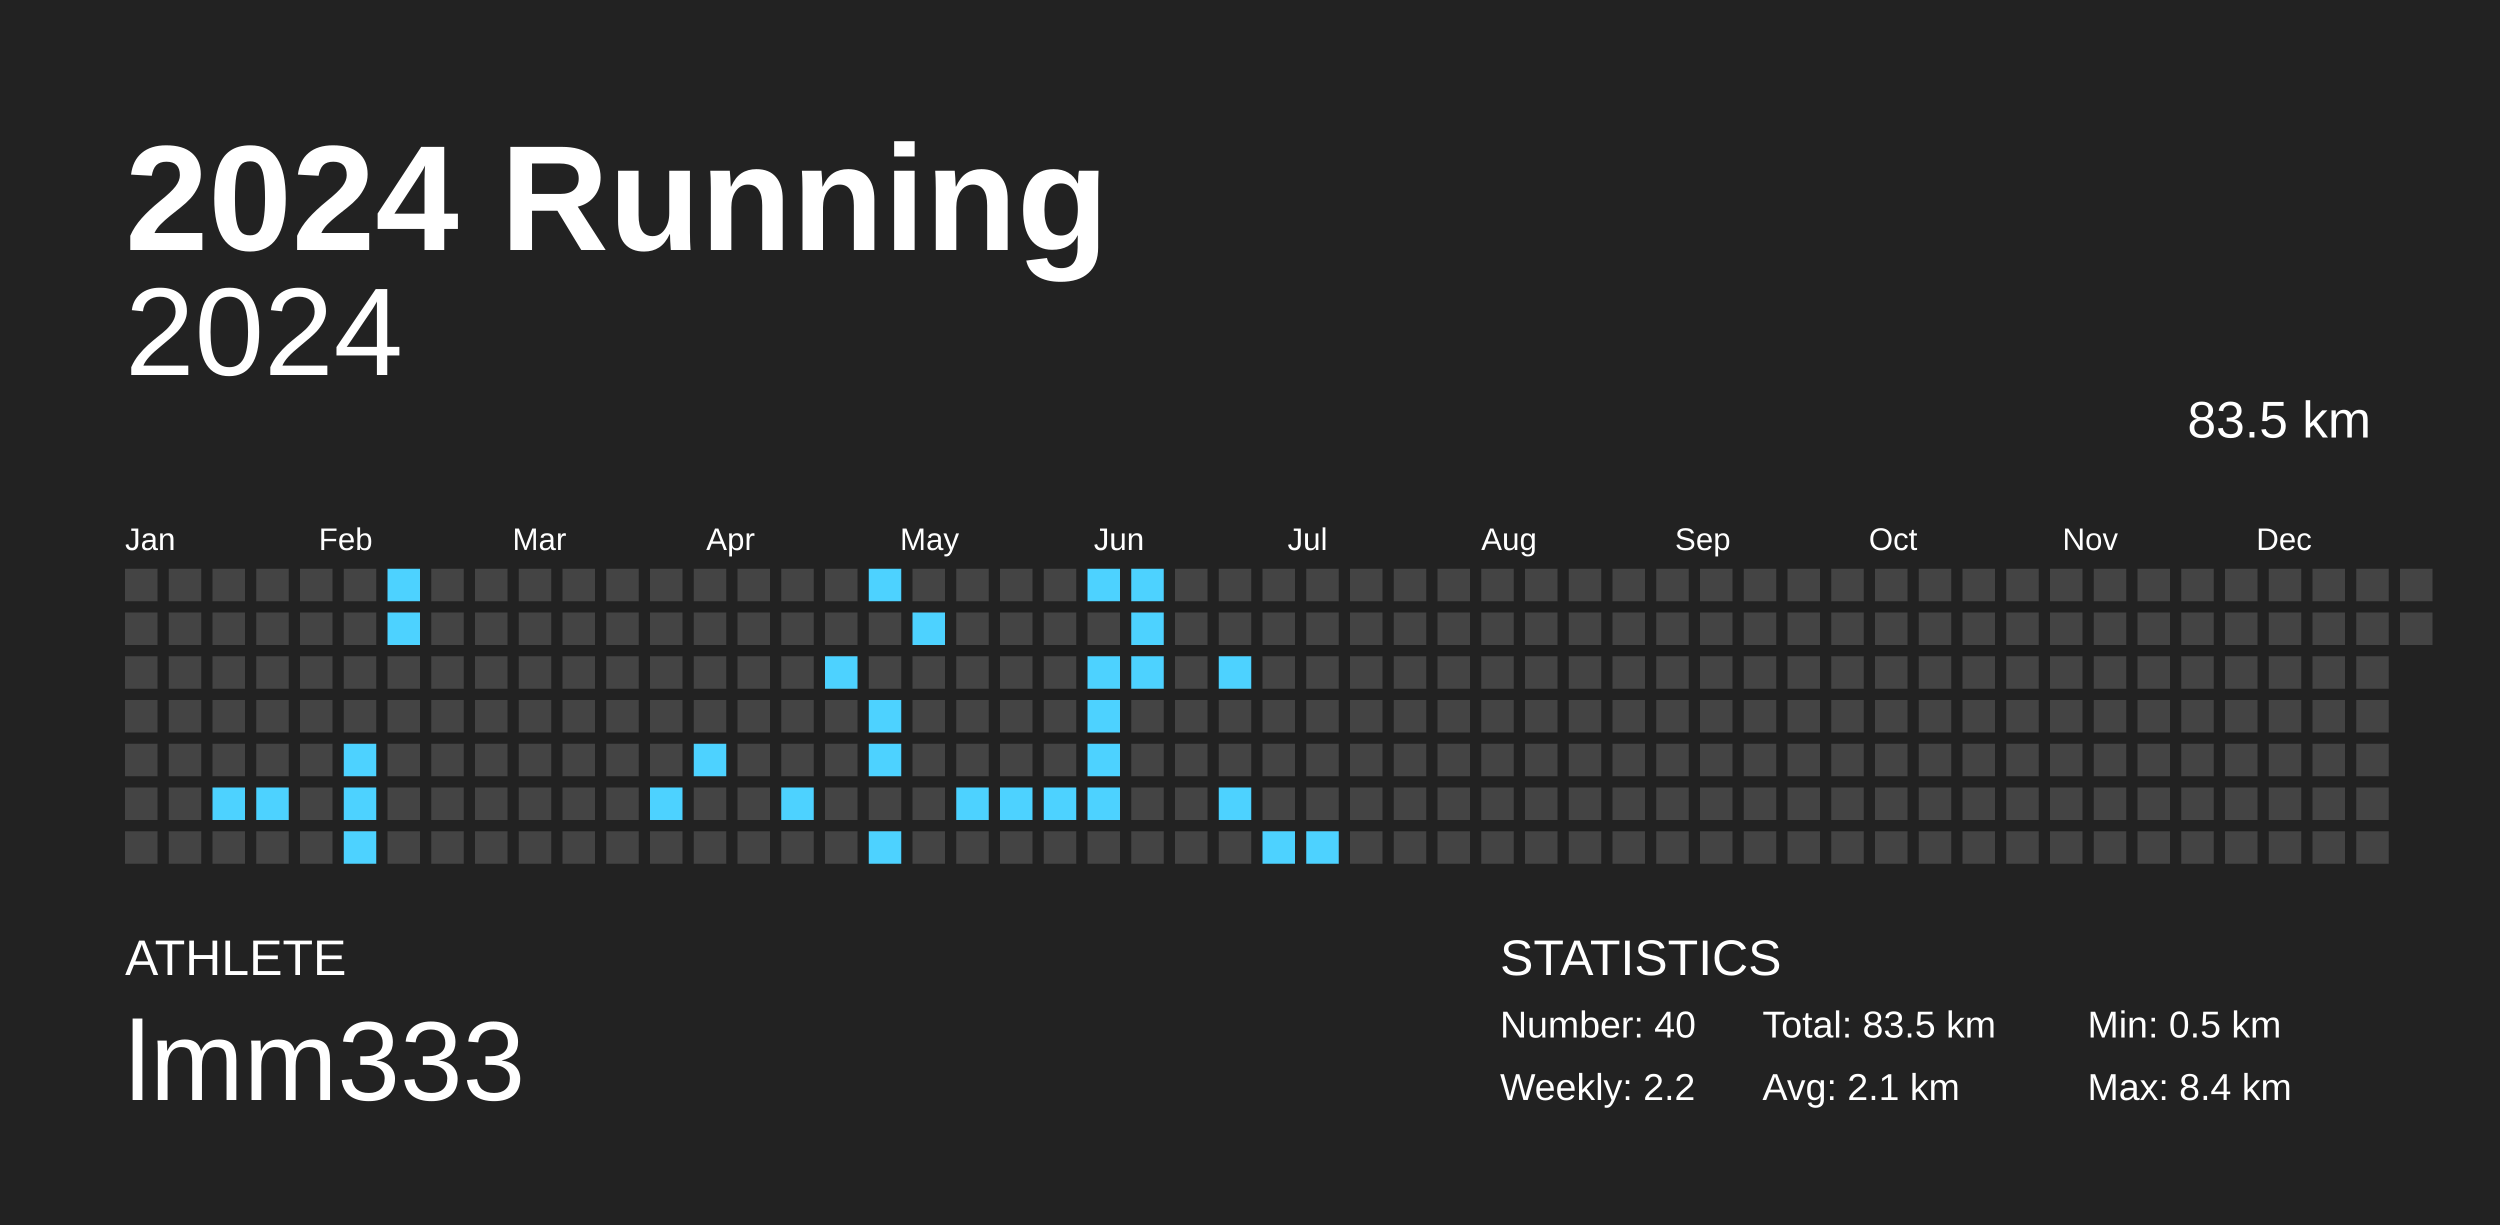
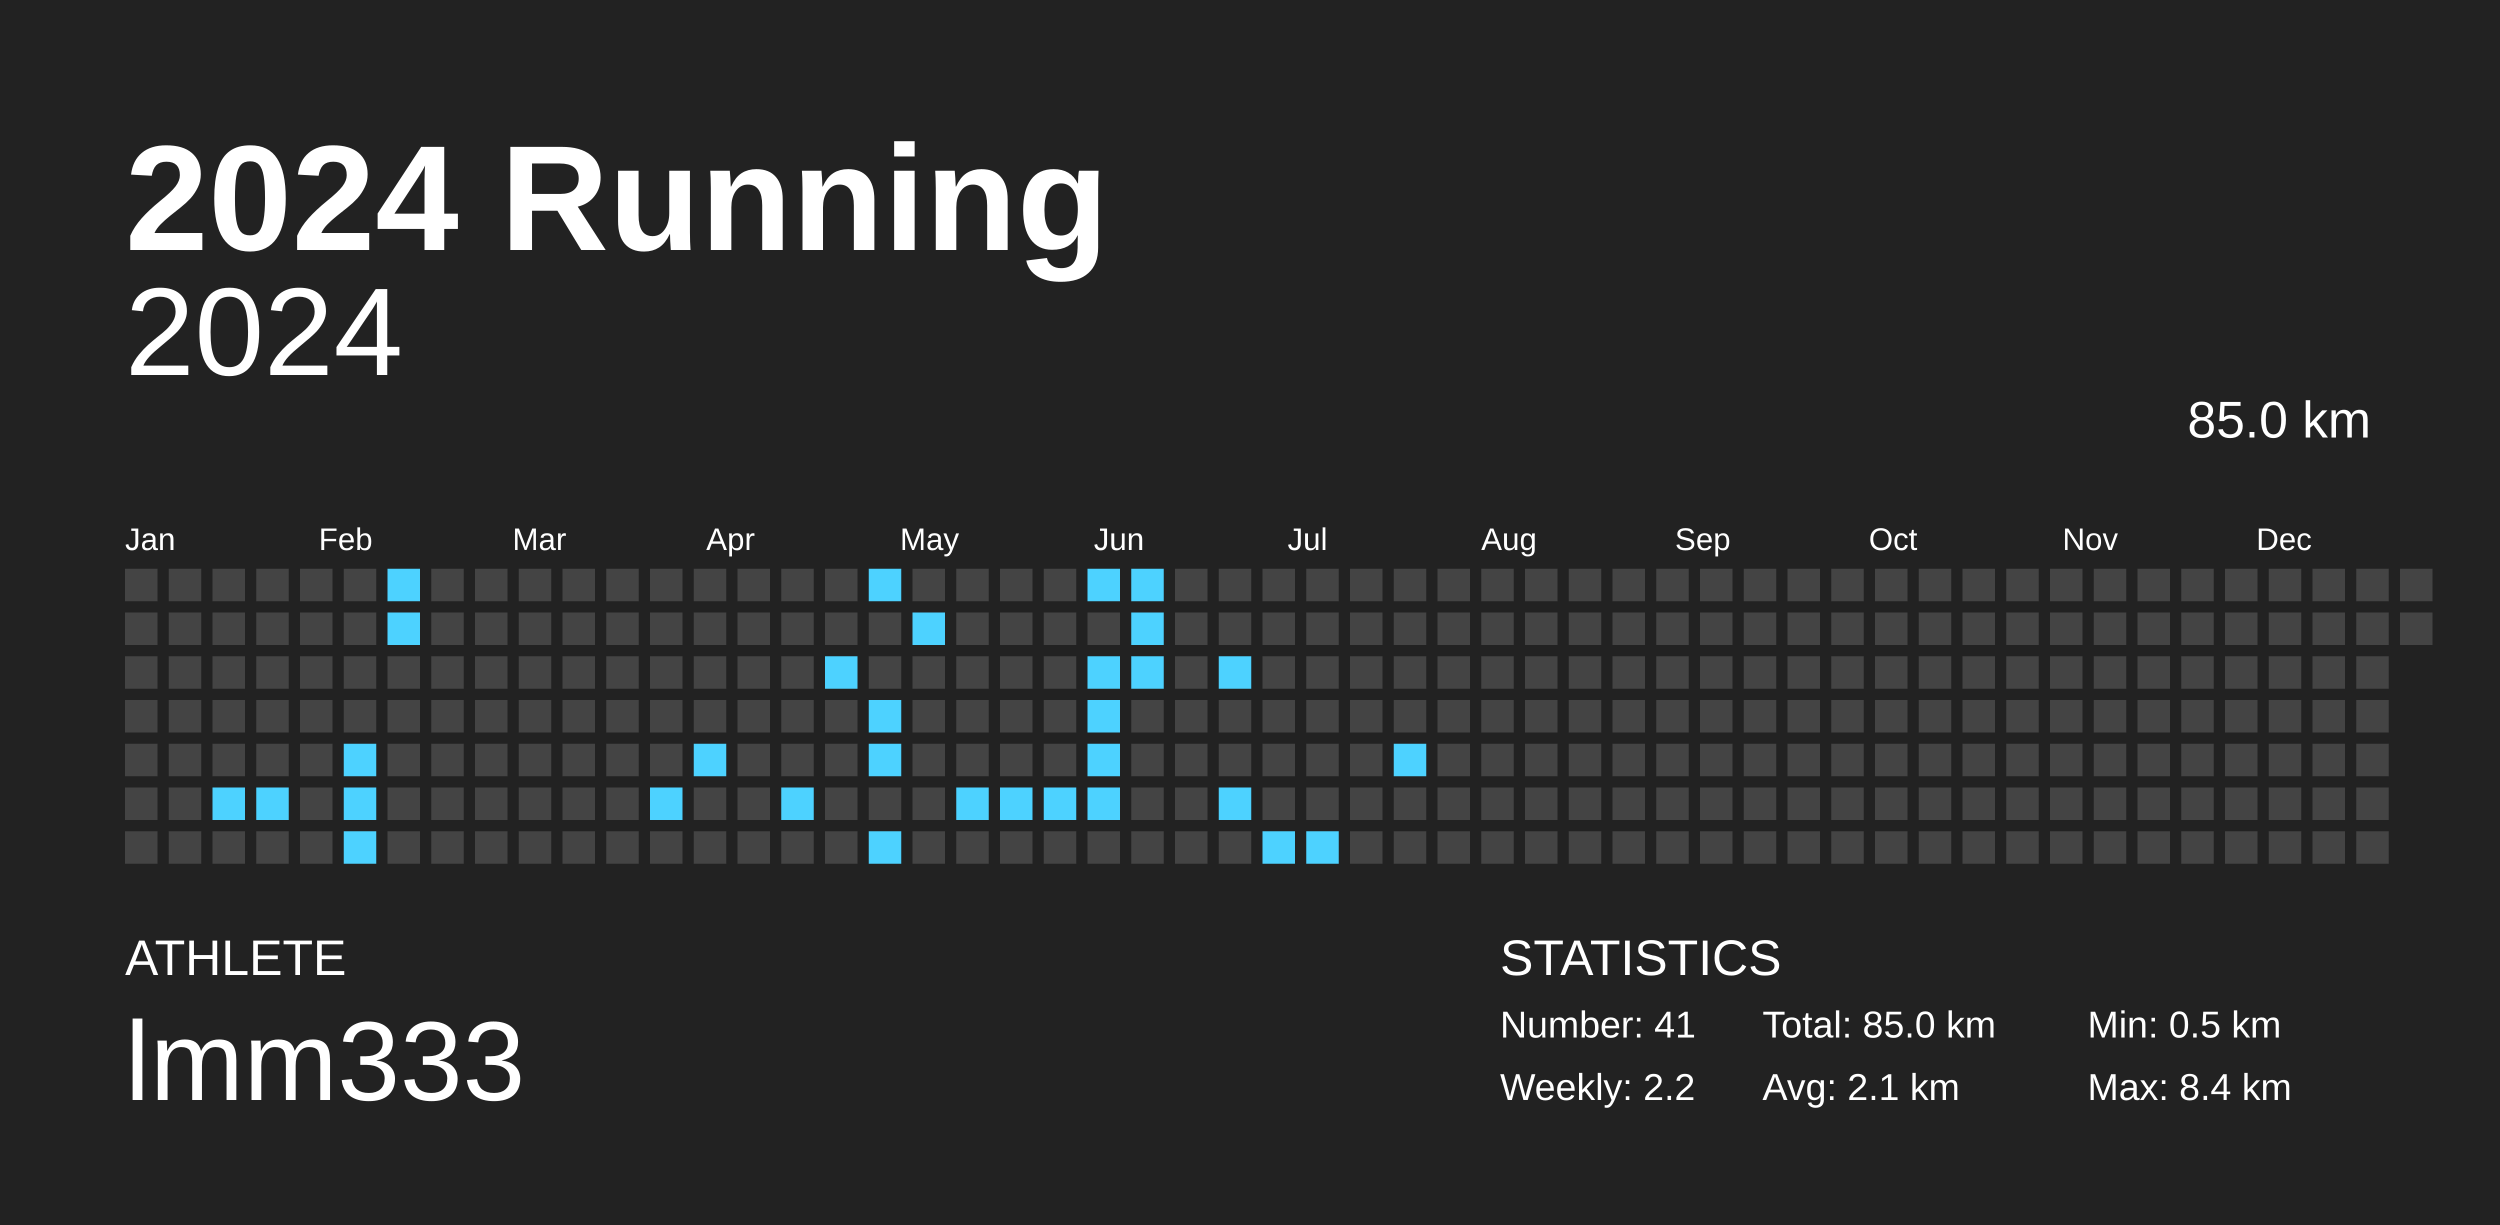
<svg xmlns="http://www.w3.org/2000/svg" baseProfile="full" height="98mm" version="1.1" viewBox="0,0,200,98" width="200mm">
  <defs />
  <rect fill="#222222" height="98" width="200" x="0" y="0" />
  <text fill="#FFFFFF" style="font-size:12px; font-family:Arial; font-weight:bold;" x="10" y="20">2024 Running</text>
  <text fill="#FFFFFF" style="font-size:4px; font-family:Arial" x="10" y="78">ATHLETE</text>
  <text fill="#FFFFFF" style="font-size:9px; font-family:Arial" x="10" y="88">lmm333</text>
  <text fill="#FFFFFF" style="font-size:4px; font-family:Arial" x="120" y="78">STATISTICS</text>
-   <text fill="#FFFFFF" style="font-size:3px; font-family:Arial" x="120" y="83">Number: 40</text>
+   <text fill="#FFFFFF" style="font-size:3px; font-family:Arial" x="120" y="83">Number: 41</text>
  <text fill="#FFFFFF" style="font-size:3px; font-family:Arial" x="120" y="88">Weekly: 2.2</text>
-   <text fill="#FFFFFF" style="font-size:3px; font-family:Arial" x="141" y="83">Total: 83.5 km</text>
+   <text fill="#FFFFFF" style="font-size:3px; font-family:Arial" x="141" y="83">Total: 85.0 km</text>
  <text fill="#FFFFFF" style="font-size:3px; font-family:Arial" x="141" y="88">Avg: 2.1 km</text>
  <text fill="#FFFFFF" style="font-size:3px; font-family:Arial" x="167" y="83">Min: 0.5 km</text>
  <text fill="#FFFFFF" style="font-size:3px; font-family:Arial" x="167" y="88">Max: 8.4 km</text>
  <text alignment-baseline="hanging" fill="#FFFFFF" style="font-size:10.0px; font-family:Arial;" x="10" y="30">2024</text>
-   <text alignment-baseline="hanging" fill="#FFFFFF" style="font-size:4.125px; font-family:Arial;" x="175" y="35">83.5 km</text>
+   <text alignment-baseline="hanging" fill="#FFFFFF" style="font-size:4.125px; font-family:Arial;" x="175" y="35">85.0 km</text>
  <text fill="#FFFFFF" style="font-size:2.5px; font-family:Arial" x="10.0" y="44">Jan</text>
  <text fill="#FFFFFF" style="font-size:2.5px; font-family:Arial" x="25.5" y="44">Feb</text>
  <text fill="#FFFFFF" style="font-size:2.5px; font-family:Arial" x="41.0" y="44">Mar</text>
  <text fill="#FFFFFF" style="font-size:2.5px; font-family:Arial" x="56.5" y="44">Apr</text>
  <text fill="#FFFFFF" style="font-size:2.5px; font-family:Arial" x="72.0" y="44">May</text>
  <text fill="#FFFFFF" style="font-size:2.5px; font-family:Arial" x="87.5" y="44">Jun</text>
  <text fill="#FFFFFF" style="font-size:2.5px; font-family:Arial" x="103.0" y="44">Jul</text>
  <text fill="#FFFFFF" style="font-size:2.5px; font-family:Arial" x="118.5" y="44">Aug</text>
  <text fill="#FFFFFF" style="font-size:2.5px; font-family:Arial" x="134.0" y="44">Sep</text>
  <text fill="#FFFFFF" style="font-size:2.5px; font-family:Arial" x="149.5" y="44">Oct</text>
  <text fill="#FFFFFF" style="font-size:2.5px; font-family:Arial" x="165.0" y="44">Nov</text>
  <text fill="#FFFFFF" style="font-size:2.5px; font-family:Arial" x="180.5" y="44">Dec</text>
  <rect fill="#444444" height="2.6" width="2.6" x="10.0" y="45.5" />
  <rect fill="#444444" height="2.6" width="2.6" x="10.0" y="49.0" />
  <rect fill="#444444" height="2.6" width="2.6" x="10.0" y="52.5" />
  <rect fill="#444444" height="2.6" width="2.6" x="10.0" y="56.0" />
  <rect fill="#444444" height="2.6" width="2.6" x="10.0" y="59.5" />
  <rect fill="#444444" height="2.6" width="2.6" x="10.0" y="63.0" />
  <rect fill="#444444" height="2.6" width="2.6" x="10.0" y="66.5" />
  <rect fill="#444444" height="2.6" width="2.6" x="13.5" y="45.5" />
  <rect fill="#444444" height="2.6" width="2.6" x="13.5" y="49.0" />
  <rect fill="#444444" height="2.6" width="2.6" x="13.5" y="52.5" />
  <rect fill="#444444" height="2.6" width="2.6" x="13.5" y="56.0" />
  <rect fill="#444444" height="2.6" width="2.6" x="13.5" y="59.5" />
  <rect fill="#444444" height="2.6" width="2.6" x="13.5" y="63.0" />
  <rect fill="#444444" height="2.6" width="2.6" x="13.5" y="66.5" />
  <rect fill="#444444" height="2.6" width="2.6" x="17.0" y="45.5" />
  <rect fill="#444444" height="2.6" width="2.6" x="17.0" y="49.0" />
  <rect fill="#444444" height="2.6" width="2.6" x="17.0" y="52.5" />
  <rect fill="#444444" height="2.6" width="2.6" x="17.0" y="56.0" />
  <rect fill="#444444" height="2.6" width="2.6" x="17.0" y="59.5" />
  <rect fill="#4dd2ff" height="2.6" width="2.6" x="17.0" y="63.0" />
  <rect fill="#444444" height="2.6" width="2.6" x="17.0" y="66.5" />
  <rect fill="#444444" height="2.6" width="2.6" x="20.5" y="45.5" />
  <rect fill="#444444" height="2.6" width="2.6" x="20.5" y="49.0" />
  <rect fill="#444444" height="2.6" width="2.6" x="20.5" y="52.5" />
  <rect fill="#444444" height="2.6" width="2.6" x="20.5" y="56.0" />
  <rect fill="#444444" height="2.6" width="2.6" x="20.5" y="59.5" />
  <rect fill="#4dd2ff" height="2.6" width="2.6" x="20.5" y="63.0" />
  <rect fill="#444444" height="2.6" width="2.6" x="20.5" y="66.5" />
  <rect fill="#444444" height="2.6" width="2.6" x="24.0" y="45.5" />
  <rect fill="#444444" height="2.6" width="2.6" x="24.0" y="49.0" />
  <rect fill="#444444" height="2.6" width="2.6" x="24.0" y="52.5" />
  <rect fill="#444444" height="2.6" width="2.6" x="24.0" y="56.0" />
  <rect fill="#444444" height="2.6" width="2.6" x="24.0" y="59.5" />
  <rect fill="#444444" height="2.6" width="2.6" x="24.0" y="63.0" />
  <rect fill="#444444" height="2.6" width="2.6" x="24.0" y="66.5" />
  <rect fill="#444444" height="2.6" width="2.6" x="27.5" y="45.5" />
  <rect fill="#444444" height="2.6" width="2.6" x="27.5" y="49.0" />
  <rect fill="#444444" height="2.6" width="2.6" x="27.5" y="52.5" />
  <rect fill="#444444" height="2.6" width="2.6" x="27.5" y="56.0" />
  <rect fill="#4dd2ff" height="2.6" width="2.6" x="27.5" y="59.5" />
  <rect fill="#4dd2ff" height="2.6" width="2.6" x="27.5" y="63.0" />
  <rect fill="#4dd2ff" height="2.6" width="2.6" x="27.5" y="66.5" />
  <rect fill="#4dd2ff" height="2.6" width="2.6" x="31.0" y="45.5" />
  <rect fill="#4dd2ff" height="2.6" width="2.6" x="31.0" y="49.0" />
  <rect fill="#444444" height="2.6" width="2.6" x="31.0" y="52.5" />
  <rect fill="#444444" height="2.6" width="2.6" x="31.0" y="56.0" />
  <rect fill="#444444" height="2.6" width="2.6" x="31.0" y="59.5" />
  <rect fill="#444444" height="2.6" width="2.6" x="31.0" y="63.0" />
  <rect fill="#444444" height="2.6" width="2.6" x="31.0" y="66.5" />
  <rect fill="#444444" height="2.6" width="2.6" x="34.5" y="45.5" />
  <rect fill="#444444" height="2.6" width="2.6" x="34.5" y="49.0" />
  <rect fill="#444444" height="2.6" width="2.6" x="34.5" y="52.5" />
  <rect fill="#444444" height="2.6" width="2.6" x="34.5" y="56.0" />
  <rect fill="#444444" height="2.6" width="2.6" x="34.5" y="59.5" />
  <rect fill="#444444" height="2.6" width="2.6" x="34.5" y="63.0" />
  <rect fill="#444444" height="2.6" width="2.6" x="34.5" y="66.5" />
  <rect fill="#444444" height="2.6" width="2.6" x="38.0" y="45.5" />
  <rect fill="#444444" height="2.6" width="2.6" x="38.0" y="49.0" />
  <rect fill="#444444" height="2.6" width="2.6" x="38.0" y="52.5" />
  <rect fill="#444444" height="2.6" width="2.6" x="38.0" y="56.0" />
  <rect fill="#444444" height="2.6" width="2.6" x="38.0" y="59.5" />
  <rect fill="#444444" height="2.6" width="2.6" x="38.0" y="63.0" />
  <rect fill="#444444" height="2.6" width="2.6" x="38.0" y="66.5" />
  <rect fill="#444444" height="2.6" width="2.6" x="41.5" y="45.5" />
  <rect fill="#444444" height="2.6" width="2.6" x="41.5" y="49.0" />
  <rect fill="#444444" height="2.6" width="2.6" x="41.5" y="52.5" />
  <rect fill="#444444" height="2.6" width="2.6" x="41.5" y="56.0" />
  <rect fill="#444444" height="2.6" width="2.6" x="41.5" y="59.5" />
  <rect fill="#444444" height="2.6" width="2.6" x="41.5" y="63.0" />
  <rect fill="#444444" height="2.6" width="2.6" x="41.5" y="66.5" />
  <rect fill="#444444" height="2.6" width="2.6" x="45.0" y="45.5" />
  <rect fill="#444444" height="2.6" width="2.6" x="45.0" y="49.0" />
  <rect fill="#444444" height="2.6" width="2.6" x="45.0" y="52.5" />
  <rect fill="#444444" height="2.6" width="2.6" x="45.0" y="56.0" />
  <rect fill="#444444" height="2.6" width="2.6" x="45.0" y="59.5" />
  <rect fill="#444444" height="2.6" width="2.6" x="45.0" y="63.0" />
  <rect fill="#444444" height="2.6" width="2.6" x="45.0" y="66.5" />
  <rect fill="#444444" height="2.6" width="2.6" x="48.5" y="45.5" />
  <rect fill="#444444" height="2.6" width="2.6" x="48.5" y="49.0" />
  <rect fill="#444444" height="2.6" width="2.6" x="48.5" y="52.5" />
  <rect fill="#444444" height="2.6" width="2.6" x="48.5" y="56.0" />
  <rect fill="#444444" height="2.6" width="2.6" x="48.5" y="59.5" />
  <rect fill="#444444" height="2.6" width="2.6" x="48.5" y="63.0" />
  <rect fill="#444444" height="2.6" width="2.6" x="48.5" y="66.5" />
  <rect fill="#444444" height="2.6" width="2.6" x="52.0" y="45.5" />
  <rect fill="#444444" height="2.6" width="2.6" x="52.0" y="49.0" />
  <rect fill="#444444" height="2.6" width="2.6" x="52.0" y="52.5" />
  <rect fill="#444444" height="2.6" width="2.6" x="52.0" y="56.0" />
  <rect fill="#444444" height="2.6" width="2.6" x="52.0" y="59.5" />
  <rect fill="#4dd2ff" height="2.6" width="2.6" x="52.0" y="63.0" />
  <rect fill="#444444" height="2.6" width="2.6" x="52.0" y="66.5" />
  <rect fill="#444444" height="2.6" width="2.6" x="55.5" y="45.5" />
  <rect fill="#444444" height="2.6" width="2.6" x="55.5" y="49.0" />
  <rect fill="#444444" height="2.6" width="2.6" x="55.5" y="52.5" />
  <rect fill="#444444" height="2.6" width="2.6" x="55.5" y="56.0" />
  <rect fill="#4dd2ff" height="2.6" width="2.6" x="55.5" y="59.5" />
  <rect fill="#444444" height="2.6" width="2.6" x="55.5" y="63.0" />
  <rect fill="#444444" height="2.6" width="2.6" x="55.5" y="66.5" />
  <rect fill="#444444" height="2.6" width="2.6" x="59.0" y="45.5" />
  <rect fill="#444444" height="2.6" width="2.6" x="59.0" y="49.0" />
  <rect fill="#444444" height="2.6" width="2.6" x="59.0" y="52.5" />
  <rect fill="#444444" height="2.6" width="2.6" x="59.0" y="56.0" />
  <rect fill="#444444" height="2.6" width="2.6" x="59.0" y="59.5" />
  <rect fill="#444444" height="2.6" width="2.6" x="59.0" y="63.0" />
  <rect fill="#444444" height="2.6" width="2.6" x="59.0" y="66.5" />
  <rect fill="#444444" height="2.6" width="2.6" x="62.5" y="45.5" />
  <rect fill="#444444" height="2.6" width="2.6" x="62.5" y="49.0" />
  <rect fill="#444444" height="2.6" width="2.6" x="62.5" y="52.5" />
  <rect fill="#444444" height="2.6" width="2.6" x="62.5" y="56.0" />
  <rect fill="#444444" height="2.6" width="2.6" x="62.5" y="59.5" />
  <rect fill="#4dd2ff" height="2.6" width="2.6" x="62.5" y="63.0" />
  <rect fill="#444444" height="2.6" width="2.6" x="62.5" y="66.5" />
  <rect fill="#444444" height="2.6" width="2.6" x="66.0" y="45.5" />
  <rect fill="#444444" height="2.6" width="2.6" x="66.0" y="49.0" />
  <rect fill="#4dd2ff" height="2.6" width="2.6" x="66.0" y="52.5" />
  <rect fill="#444444" height="2.6" width="2.6" x="66.0" y="56.0" />
  <rect fill="#444444" height="2.6" width="2.6" x="66.0" y="59.5" />
  <rect fill="#444444" height="2.6" width="2.6" x="66.0" y="63.0" />
  <rect fill="#444444" height="2.6" width="2.6" x="66.0" y="66.5" />
  <rect fill="#4dd2ff" height="2.6" width="2.6" x="69.5" y="45.5" />
  <rect fill="#444444" height="2.6" width="2.6" x="69.5" y="49.0" />
  <rect fill="#444444" height="2.6" width="2.6" x="69.5" y="52.5" />
  <rect fill="#4dd2ff" height="2.6" width="2.6" x="69.5" y="56.0" />
  <rect fill="#4dd2ff" height="2.6" width="2.6" x="69.5" y="59.5" />
  <rect fill="#444444" height="2.6" width="2.6" x="69.5" y="63.0" />
  <rect fill="#4dd2ff" height="2.6" width="2.6" x="69.5" y="66.5" />
  <rect fill="#444444" height="2.6" width="2.6" x="73.0" y="45.5" />
  <rect fill="#4dd2ff" height="2.6" width="2.6" x="73.0" y="49.0" />
  <rect fill="#444444" height="2.6" width="2.6" x="73.0" y="52.5" />
  <rect fill="#444444" height="2.6" width="2.6" x="73.0" y="56.0" />
  <rect fill="#444444" height="2.6" width="2.6" x="73.0" y="59.5" />
  <rect fill="#444444" height="2.6" width="2.6" x="73.0" y="63.0" />
  <rect fill="#444444" height="2.6" width="2.6" x="73.0" y="66.5" />
  <rect fill="#444444" height="2.6" width="2.6" x="76.5" y="45.5" />
  <rect fill="#444444" height="2.6" width="2.6" x="76.5" y="49.0" />
  <rect fill="#444444" height="2.6" width="2.6" x="76.5" y="52.5" />
  <rect fill="#444444" height="2.6" width="2.6" x="76.5" y="56.0" />
  <rect fill="#444444" height="2.6" width="2.6" x="76.5" y="59.5" />
  <rect fill="#4dd2ff" height="2.6" width="2.6" x="76.5" y="63.0" />
  <rect fill="#444444" height="2.6" width="2.6" x="76.5" y="66.5" />
  <rect fill="#444444" height="2.6" width="2.6" x="80.0" y="45.5" />
  <rect fill="#444444" height="2.6" width="2.6" x="80.0" y="49.0" />
  <rect fill="#444444" height="2.6" width="2.6" x="80.0" y="52.5" />
  <rect fill="#444444" height="2.6" width="2.6" x="80.0" y="56.0" />
  <rect fill="#444444" height="2.6" width="2.6" x="80.0" y="59.5" />
  <rect fill="#4dd2ff" height="2.6" width="2.6" x="80.0" y="63.0" />
  <rect fill="#444444" height="2.6" width="2.6" x="80.0" y="66.5" />
  <rect fill="#444444" height="2.6" width="2.6" x="83.5" y="45.5" />
  <rect fill="#444444" height="2.6" width="2.6" x="83.5" y="49.0" />
  <rect fill="#444444" height="2.6" width="2.6" x="83.5" y="52.5" />
  <rect fill="#444444" height="2.6" width="2.6" x="83.5" y="56.0" />
  <rect fill="#444444" height="2.6" width="2.6" x="83.5" y="59.5" />
  <rect fill="#4dd2ff" height="2.6" width="2.6" x="83.5" y="63.0" />
  <rect fill="#444444" height="2.6" width="2.6" x="83.5" y="66.5" />
  <rect fill="#4dd2ff" height="2.6" width="2.6" x="87.0" y="45.5" />
  <rect fill="#444444" height="2.6" width="2.6" x="87.0" y="49.0" />
  <rect fill="#4dd2ff" height="2.6" width="2.6" x="87.0" y="52.5" />
  <rect fill="#4dd2ff" height="2.6" width="2.6" x="87.0" y="56.0" />
  <rect fill="#4dd2ff" height="2.6" width="2.6" x="87.0" y="59.5" />
  <rect fill="#4dd2ff" height="2.6" width="2.6" x="87.0" y="63.0" />
  <rect fill="#444444" height="2.6" width="2.6" x="87.0" y="66.5" />
  <rect fill="#4dd2ff" height="2.6" width="2.6" x="90.5" y="45.5" />
  <rect fill="#4dd2ff" height="2.6" width="2.6" x="90.5" y="49.0" />
  <rect fill="#4dd2ff" height="2.6" width="2.6" x="90.5" y="52.5" />
  <rect fill="#444444" height="2.6" width="2.6" x="90.5" y="56.0" />
  <rect fill="#444444" height="2.6" width="2.6" x="90.5" y="59.5" />
  <rect fill="#444444" height="2.6" width="2.6" x="90.5" y="63.0" />
  <rect fill="#444444" height="2.6" width="2.6" x="90.5" y="66.5" />
  <rect fill="#444444" height="2.6" width="2.6" x="94.0" y="45.5" />
  <rect fill="#444444" height="2.6" width="2.6" x="94.0" y="49.0" />
  <rect fill="#444444" height="2.6" width="2.6" x="94.0" y="52.5" />
  <rect fill="#444444" height="2.6" width="2.6" x="94.0" y="56.0" />
  <rect fill="#444444" height="2.6" width="2.6" x="94.0" y="59.5" />
  <rect fill="#444444" height="2.6" width="2.6" x="94.0" y="63.0" />
  <rect fill="#444444" height="2.6" width="2.6" x="94.0" y="66.5" />
  <rect fill="#444444" height="2.6" width="2.6" x="97.5" y="45.5" />
  <rect fill="#444444" height="2.6" width="2.6" x="97.5" y="49.0" />
  <rect fill="#4dd2ff" height="2.6" width="2.6" x="97.5" y="52.5" />
  <rect fill="#444444" height="2.6" width="2.6" x="97.5" y="56.0" />
  <rect fill="#444444" height="2.6" width="2.6" x="97.5" y="59.5" />
  <rect fill="#4dd2ff" height="2.6" width="2.6" x="97.5" y="63.0" />
  <rect fill="#444444" height="2.6" width="2.6" x="97.5" y="66.5" />
  <rect fill="#444444" height="2.6" width="2.6" x="101.0" y="45.5" />
  <rect fill="#444444" height="2.6" width="2.6" x="101.0" y="49.0" />
  <rect fill="#444444" height="2.6" width="2.6" x="101.0" y="52.5" />
  <rect fill="#444444" height="2.6" width="2.6" x="101.0" y="56.0" />
  <rect fill="#444444" height="2.6" width="2.6" x="101.0" y="59.5" />
  <rect fill="#444444" height="2.6" width="2.6" x="101.0" y="63.0" />
  <rect fill="#4dd2ff" height="2.6" width="2.6" x="101.0" y="66.5" />
  <rect fill="#444444" height="2.6" width="2.6" x="104.5" y="45.5" />
  <rect fill="#444444" height="2.6" width="2.6" x="104.5" y="49.0" />
  <rect fill="#444444" height="2.6" width="2.6" x="104.5" y="52.5" />
  <rect fill="#444444" height="2.6" width="2.6" x="104.5" y="56.0" />
  <rect fill="#444444" height="2.6" width="2.6" x="104.5" y="59.5" />
  <rect fill="#444444" height="2.6" width="2.6" x="104.5" y="63.0" />
  <rect fill="#4dd2ff" height="2.6" width="2.6" x="104.5" y="66.5" />
  <rect fill="#444444" height="2.6" width="2.6" x="108.0" y="45.5" />
  <rect fill="#444444" height="2.6" width="2.6" x="108.0" y="49.0" />
  <rect fill="#444444" height="2.6" width="2.6" x="108.0" y="52.5" />
  <rect fill="#444444" height="2.6" width="2.6" x="108.0" y="56.0" />
  <rect fill="#444444" height="2.6" width="2.6" x="108.0" y="59.5" />
  <rect fill="#444444" height="2.6" width="2.6" x="108.0" y="63.0" />
  <rect fill="#444444" height="2.6" width="2.6" x="108.0" y="66.5" />
  <rect fill="#444444" height="2.6" width="2.6" x="111.5" y="45.5" />
  <rect fill="#444444" height="2.6" width="2.6" x="111.5" y="49.0" />
  <rect fill="#444444" height="2.6" width="2.6" x="111.5" y="52.5" />
  <rect fill="#444444" height="2.6" width="2.6" x="111.5" y="56.0" />
-   <rect fill="#444444" height="2.6" width="2.6" x="111.5" y="59.5" />
+   <rect fill="#4dd2ff" height="2.6" width="2.6" x="111.5" y="59.5" />
  <rect fill="#444444" height="2.6" width="2.6" x="111.5" y="63.0" />
  <rect fill="#444444" height="2.6" width="2.6" x="111.5" y="66.5" />
  <rect fill="#444444" height="2.6" width="2.6" x="115.0" y="45.5" />
  <rect fill="#444444" height="2.6" width="2.6" x="115.0" y="49.0" />
  <rect fill="#444444" height="2.6" width="2.6" x="115.0" y="52.5" />
  <rect fill="#444444" height="2.6" width="2.6" x="115.0" y="56.0" />
  <rect fill="#444444" height="2.6" width="2.6" x="115.0" y="59.5" />
  <rect fill="#444444" height="2.6" width="2.6" x="115.0" y="63.0" />
  <rect fill="#444444" height="2.6" width="2.6" x="115.0" y="66.5" />
  <rect fill="#444444" height="2.6" width="2.6" x="118.5" y="45.5" />
  <rect fill="#444444" height="2.6" width="2.6" x="118.5" y="49.0" />
  <rect fill="#444444" height="2.6" width="2.6" x="118.5" y="52.5" />
  <rect fill="#444444" height="2.6" width="2.6" x="118.5" y="56.0" />
  <rect fill="#444444" height="2.6" width="2.6" x="118.5" y="59.5" />
  <rect fill="#444444" height="2.6" width="2.6" x="118.5" y="63.0" />
  <rect fill="#444444" height="2.6" width="2.6" x="118.5" y="66.5" />
  <rect fill="#444444" height="2.6" width="2.6" x="122.0" y="45.5" />
  <rect fill="#444444" height="2.6" width="2.6" x="122.0" y="49.0" />
  <rect fill="#444444" height="2.6" width="2.6" x="122.0" y="52.5" />
  <rect fill="#444444" height="2.6" width="2.6" x="122.0" y="56.0" />
  <rect fill="#444444" height="2.6" width="2.6" x="122.0" y="59.5" />
  <rect fill="#444444" height="2.6" width="2.6" x="122.0" y="63.0" />
  <rect fill="#444444" height="2.6" width="2.6" x="122.0" y="66.5" />
  <rect fill="#444444" height="2.6" width="2.6" x="125.5" y="45.5" />
  <rect fill="#444444" height="2.6" width="2.6" x="125.5" y="49.0" />
  <rect fill="#444444" height="2.6" width="2.6" x="125.5" y="52.5" />
  <rect fill="#444444" height="2.6" width="2.6" x="125.5" y="56.0" />
  <rect fill="#444444" height="2.6" width="2.6" x="125.5" y="59.5" />
  <rect fill="#444444" height="2.6" width="2.6" x="125.5" y="63.0" />
  <rect fill="#444444" height="2.6" width="2.6" x="125.5" y="66.5" />
  <rect fill="#444444" height="2.6" width="2.6" x="129.0" y="45.5" />
  <rect fill="#444444" height="2.6" width="2.6" x="129.0" y="49.0" />
  <rect fill="#444444" height="2.6" width="2.6" x="129.0" y="52.5" />
  <rect fill="#444444" height="2.6" width="2.6" x="129.0" y="56.0" />
  <rect fill="#444444" height="2.6" width="2.6" x="129.0" y="59.5" />
  <rect fill="#444444" height="2.6" width="2.6" x="129.0" y="63.0" />
  <rect fill="#444444" height="2.6" width="2.6" x="129.0" y="66.5" />
  <rect fill="#444444" height="2.6" width="2.6" x="132.5" y="45.5" />
  <rect fill="#444444" height="2.6" width="2.6" x="132.5" y="49.0" />
  <rect fill="#444444" height="2.6" width="2.6" x="132.5" y="52.5" />
  <rect fill="#444444" height="2.6" width="2.6" x="132.5" y="56.0" />
  <rect fill="#444444" height="2.6" width="2.6" x="132.5" y="59.5" />
  <rect fill="#444444" height="2.6" width="2.6" x="132.5" y="63.0" />
  <rect fill="#444444" height="2.6" width="2.6" x="132.5" y="66.5" />
  <rect fill="#444444" height="2.6" width="2.6" x="136.0" y="45.5" />
  <rect fill="#444444" height="2.6" width="2.6" x="136.0" y="49.0" />
  <rect fill="#444444" height="2.6" width="2.6" x="136.0" y="52.5" />
  <rect fill="#444444" height="2.6" width="2.6" x="136.0" y="56.0" />
  <rect fill="#444444" height="2.6" width="2.6" x="136.0" y="59.5" />
  <rect fill="#444444" height="2.6" width="2.6" x="136.0" y="63.0" />
  <rect fill="#444444" height="2.6" width="2.6" x="136.0" y="66.5" />
  <rect fill="#444444" height="2.6" width="2.6" x="139.5" y="45.5" />
  <rect fill="#444444" height="2.6" width="2.6" x="139.5" y="49.0" />
  <rect fill="#444444" height="2.6" width="2.6" x="139.5" y="52.5" />
  <rect fill="#444444" height="2.6" width="2.6" x="139.5" y="56.0" />
  <rect fill="#444444" height="2.6" width="2.6" x="139.5" y="59.5" />
  <rect fill="#444444" height="2.6" width="2.6" x="139.5" y="63.0" />
  <rect fill="#444444" height="2.6" width="2.6" x="139.5" y="66.5" />
  <rect fill="#444444" height="2.6" width="2.6" x="143.0" y="45.5" />
  <rect fill="#444444" height="2.6" width="2.6" x="143.0" y="49.0" />
  <rect fill="#444444" height="2.6" width="2.6" x="143.0" y="52.5" />
  <rect fill="#444444" height="2.6" width="2.6" x="143.0" y="56.0" />
  <rect fill="#444444" height="2.6" width="2.6" x="143.0" y="59.5" />
  <rect fill="#444444" height="2.6" width="2.6" x="143.0" y="63.0" />
  <rect fill="#444444" height="2.6" width="2.6" x="143.0" y="66.5" />
  <rect fill="#444444" height="2.6" width="2.6" x="146.5" y="45.5" />
  <rect fill="#444444" height="2.6" width="2.6" x="146.5" y="49.0" />
  <rect fill="#444444" height="2.6" width="2.6" x="146.5" y="52.5" />
  <rect fill="#444444" height="2.6" width="2.6" x="146.5" y="56.0" />
  <rect fill="#444444" height="2.6" width="2.6" x="146.5" y="59.5" />
  <rect fill="#444444" height="2.6" width="2.6" x="146.5" y="63.0" />
  <rect fill="#444444" height="2.6" width="2.6" x="146.5" y="66.5" />
  <rect fill="#444444" height="2.6" width="2.6" x="150.0" y="45.5" />
  <rect fill="#444444" height="2.6" width="2.6" x="150.0" y="49.0" />
  <rect fill="#444444" height="2.6" width="2.6" x="150.0" y="52.5" />
  <rect fill="#444444" height="2.6" width="2.6" x="150.0" y="56.0" />
  <rect fill="#444444" height="2.6" width="2.6" x="150.0" y="59.5" />
  <rect fill="#444444" height="2.6" width="2.6" x="150.0" y="63.0" />
  <rect fill="#444444" height="2.6" width="2.6" x="150.0" y="66.5" />
  <rect fill="#444444" height="2.6" width="2.6" x="153.5" y="45.5" />
  <rect fill="#444444" height="2.6" width="2.6" x="153.5" y="49.0" />
  <rect fill="#444444" height="2.6" width="2.6" x="153.5" y="52.5" />
  <rect fill="#444444" height="2.6" width="2.6" x="153.5" y="56.0" />
  <rect fill="#444444" height="2.6" width="2.6" x="153.5" y="59.5" />
  <rect fill="#444444" height="2.6" width="2.6" x="153.5" y="63.0" />
  <rect fill="#444444" height="2.6" width="2.6" x="153.5" y="66.5" />
  <rect fill="#444444" height="2.6" width="2.6" x="157.0" y="45.5" />
  <rect fill="#444444" height="2.6" width="2.6" x="157.0" y="49.0" />
  <rect fill="#444444" height="2.6" width="2.6" x="157.0" y="52.5" />
  <rect fill="#444444" height="2.6" width="2.6" x="157.0" y="56.0" />
  <rect fill="#444444" height="2.6" width="2.6" x="157.0" y="59.5" />
  <rect fill="#444444" height="2.6" width="2.6" x="157.0" y="63.0" />
  <rect fill="#444444" height="2.6" width="2.6" x="157.0" y="66.5" />
  <rect fill="#444444" height="2.6" width="2.6" x="160.5" y="45.5" />
  <rect fill="#444444" height="2.6" width="2.6" x="160.5" y="49.0" />
  <rect fill="#444444" height="2.6" width="2.6" x="160.5" y="52.5" />
  <rect fill="#444444" height="2.6" width="2.6" x="160.5" y="56.0" />
  <rect fill="#444444" height="2.6" width="2.6" x="160.5" y="59.5" />
  <rect fill="#444444" height="2.6" width="2.6" x="160.5" y="63.0" />
  <rect fill="#444444" height="2.6" width="2.6" x="160.5" y="66.5" />
  <rect fill="#444444" height="2.6" width="2.6" x="164.0" y="45.5" />
  <rect fill="#444444" height="2.6" width="2.6" x="164.0" y="49.0" />
  <rect fill="#444444" height="2.6" width="2.6" x="164.0" y="52.5" />
  <rect fill="#444444" height="2.6" width="2.6" x="164.0" y="56.0" />
  <rect fill="#444444" height="2.6" width="2.6" x="164.0" y="59.5" />
  <rect fill="#444444" height="2.6" width="2.6" x="164.0" y="63.0" />
  <rect fill="#444444" height="2.6" width="2.6" x="164.0" y="66.5" />
  <rect fill="#444444" height="2.6" width="2.6" x="167.5" y="45.5" />
  <rect fill="#444444" height="2.6" width="2.6" x="167.5" y="49.0" />
  <rect fill="#444444" height="2.6" width="2.6" x="167.5" y="52.5" />
  <rect fill="#444444" height="2.6" width="2.6" x="167.5" y="56.0" />
  <rect fill="#444444" height="2.6" width="2.6" x="167.5" y="59.5" />
  <rect fill="#444444" height="2.6" width="2.6" x="167.5" y="63.0" />
  <rect fill="#444444" height="2.6" width="2.6" x="167.5" y="66.5" />
  <rect fill="#444444" height="2.6" width="2.6" x="171.0" y="45.5" />
  <rect fill="#444444" height="2.6" width="2.6" x="171.0" y="49.0" />
  <rect fill="#444444" height="2.6" width="2.6" x="171.0" y="52.5" />
  <rect fill="#444444" height="2.6" width="2.6" x="171.0" y="56.0" />
  <rect fill="#444444" height="2.6" width="2.6" x="171.0" y="59.5" />
  <rect fill="#444444" height="2.6" width="2.6" x="171.0" y="63.0" />
  <rect fill="#444444" height="2.6" width="2.6" x="171.0" y="66.5" />
  <rect fill="#444444" height="2.6" width="2.6" x="174.5" y="45.5" />
  <rect fill="#444444" height="2.6" width="2.6" x="174.5" y="49.0" />
  <rect fill="#444444" height="2.6" width="2.6" x="174.5" y="52.5" />
  <rect fill="#444444" height="2.6" width="2.6" x="174.5" y="56.0" />
  <rect fill="#444444" height="2.6" width="2.6" x="174.5" y="59.5" />
  <rect fill="#444444" height="2.6" width="2.6" x="174.5" y="63.0" />
  <rect fill="#444444" height="2.6" width="2.6" x="174.5" y="66.5" />
  <rect fill="#444444" height="2.6" width="2.6" x="178.0" y="45.5" />
  <rect fill="#444444" height="2.6" width="2.6" x="178.0" y="49.0" />
  <rect fill="#444444" height="2.6" width="2.6" x="178.0" y="52.5" />
  <rect fill="#444444" height="2.6" width="2.6" x="178.0" y="56.0" />
  <rect fill="#444444" height="2.6" width="2.6" x="178.0" y="59.5" />
  <rect fill="#444444" height="2.6" width="2.6" x="178.0" y="63.0" />
  <rect fill="#444444" height="2.6" width="2.6" x="178.0" y="66.5" />
  <rect fill="#444444" height="2.6" width="2.6" x="181.5" y="45.5" />
  <rect fill="#444444" height="2.6" width="2.6" x="181.5" y="49.0" />
  <rect fill="#444444" height="2.6" width="2.6" x="181.5" y="52.5" />
  <rect fill="#444444" height="2.6" width="2.6" x="181.5" y="56.0" />
  <rect fill="#444444" height="2.6" width="2.6" x="181.5" y="59.5" />
  <rect fill="#444444" height="2.6" width="2.6" x="181.5" y="63.0" />
  <rect fill="#444444" height="2.6" width="2.6" x="181.5" y="66.5" />
  <rect fill="#444444" height="2.6" width="2.6" x="185.0" y="45.5" />
  <rect fill="#444444" height="2.6" width="2.6" x="185.0" y="49.0" />
  <rect fill="#444444" height="2.6" width="2.6" x="185.0" y="52.5" />
  <rect fill="#444444" height="2.6" width="2.6" x="185.0" y="56.0" />
  <rect fill="#444444" height="2.6" width="2.6" x="185.0" y="59.5" />
  <rect fill="#444444" height="2.6" width="2.6" x="185.0" y="63.0" />
  <rect fill="#444444" height="2.6" width="2.6" x="185.0" y="66.5" />
  <rect fill="#444444" height="2.6" width="2.6" x="188.5" y="45.5" />
  <rect fill="#444444" height="2.6" width="2.6" x="188.5" y="49.0" />
  <rect fill="#444444" height="2.6" width="2.6" x="188.5" y="52.5" />
  <rect fill="#444444" height="2.6" width="2.6" x="188.5" y="56.0" />
  <rect fill="#444444" height="2.6" width="2.6" x="188.5" y="59.5" />
  <rect fill="#444444" height="2.6" width="2.6" x="188.5" y="63.0" />
  <rect fill="#444444" height="2.6" width="2.6" x="188.5" y="66.5" />
  <rect fill="#444444" height="2.6" width="2.6" x="192.0" y="45.5" />
  <rect fill="#444444" height="2.6" width="2.6" x="192.0" y="49.0" />
</svg>
